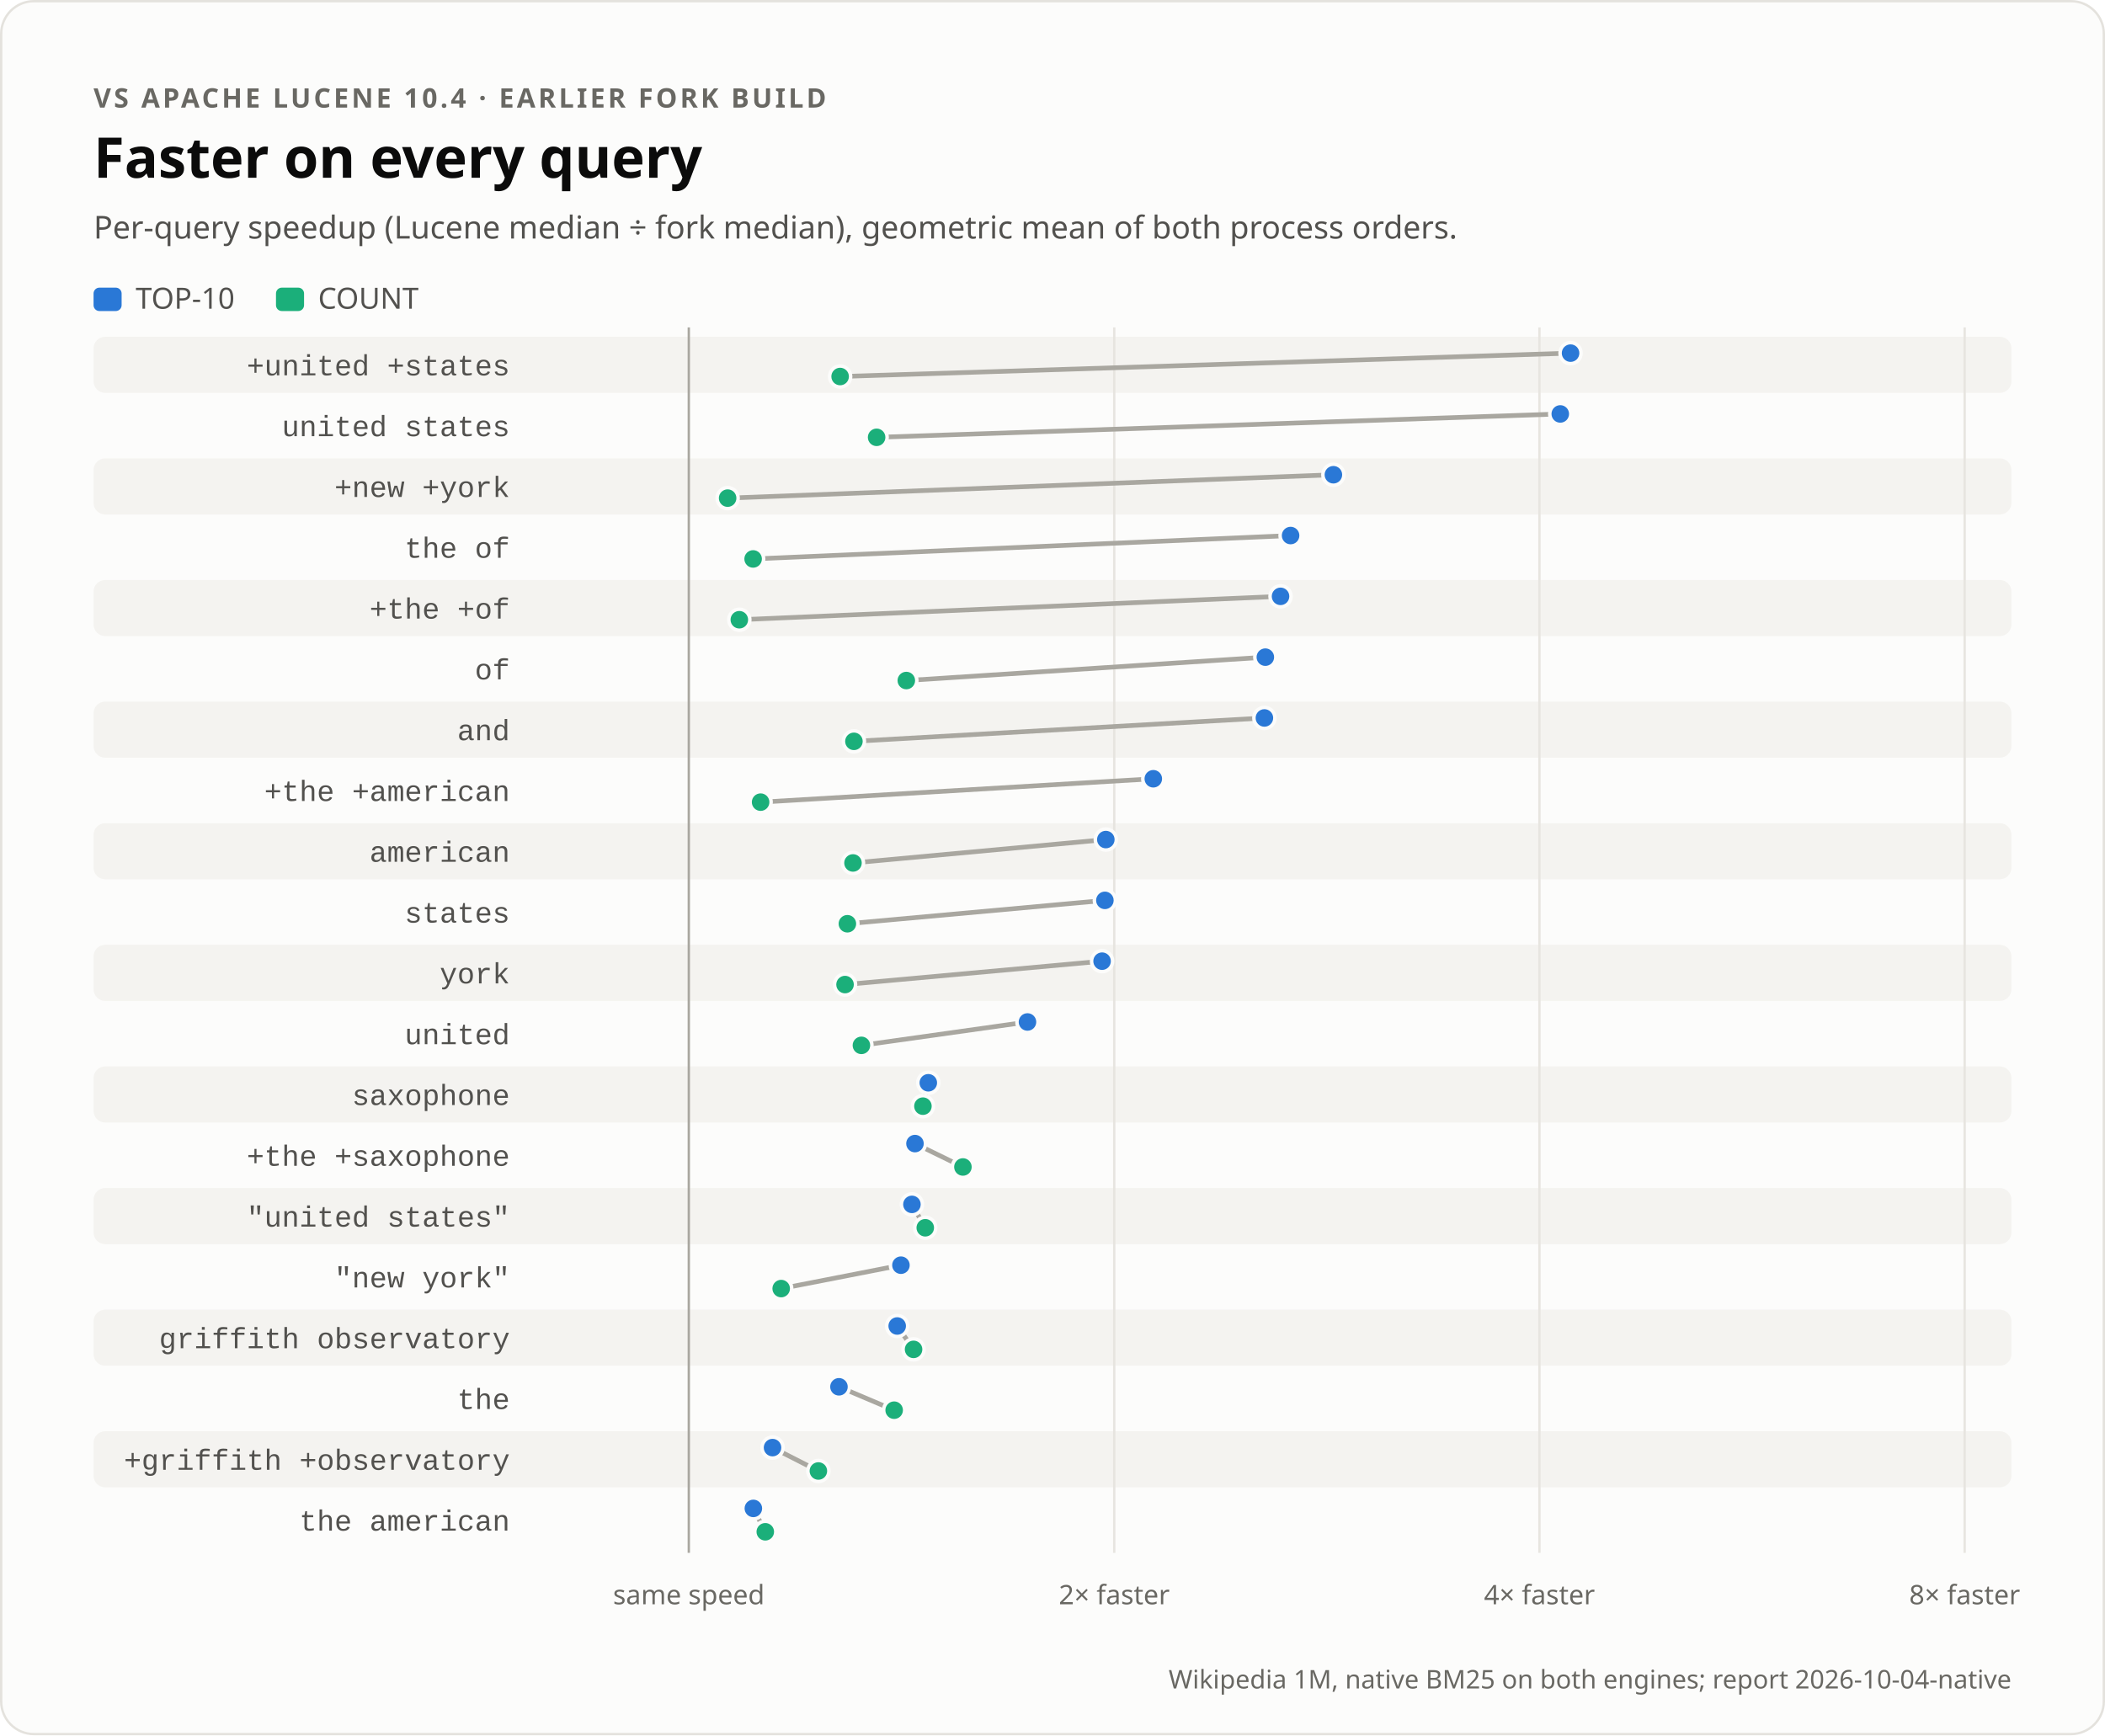
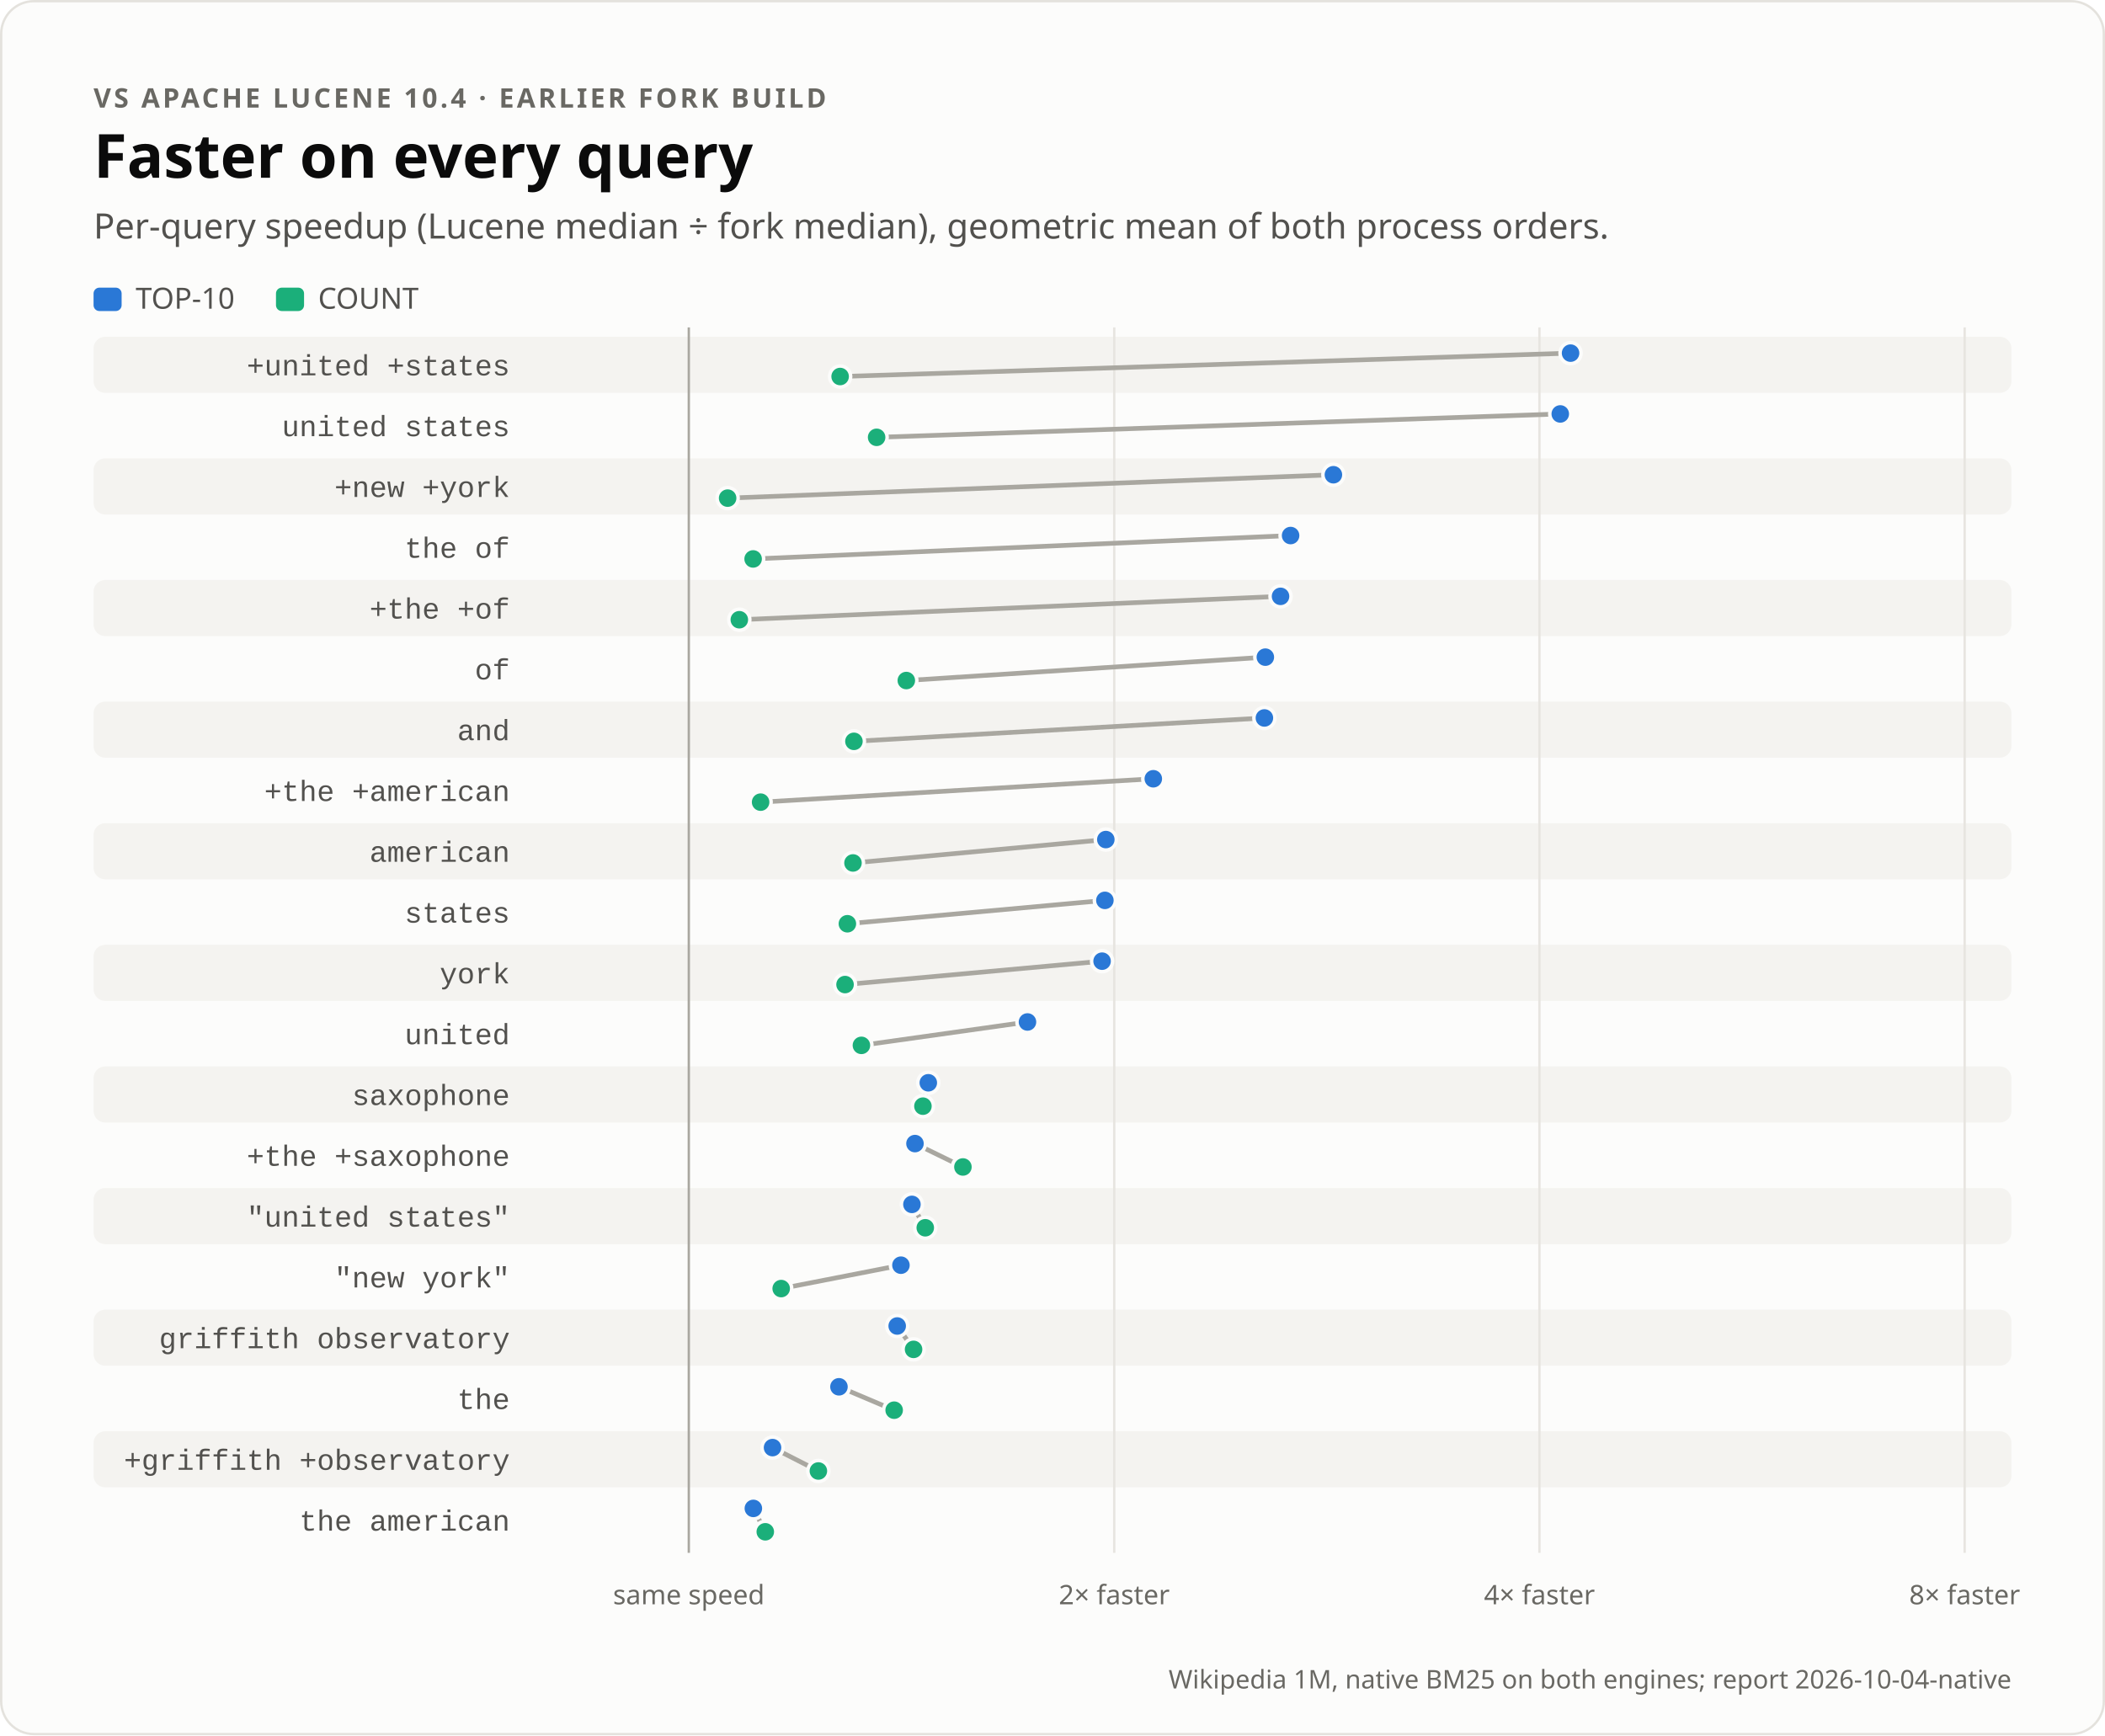
- <svg xmlns="http://www.w3.org/2000/svg" width="900" height="742" viewBox="0 0 900 742" role="img">
+ <svg xmlns="http://www.w3.org/2000/svg" width="900" height="742" viewBox="0 0 900 742" role="img" aria-labelledby="chart-title chart-description">
  <rect x="0.5" y="0.5" width="899" height="741" rx="14" fill="#fcfcfb" stroke="#e4e2dd" />
  <text x="40.0" y="46.0" font-size="11.5" font-weight="600" fill="#696863" text-anchor="start" letter-spacing="1.2" font-family="-apple-system, BlinkMacSystemFont, 'Segoe UI', 'Noto Sans', Helvetica, Arial, sans-serif">VS APACHE LUCENE 10.4 · EARLIER FORK BUILD</text>
-   <text x="40.0" y="76.0" font-size="24" font-weight="700" fill="#0b0b0b" text-anchor="start" font-family="-apple-system, BlinkMacSystemFont, 'Segoe UI', 'Noto Sans', Helvetica, Arial, sans-serif">Faster on every query</text>
-   <text x="40.0" y="102.0" font-size="13.5" font-weight="400" fill="#52514e" text-anchor="start" font-family="-apple-system, BlinkMacSystemFont, 'Segoe UI', 'Noto Sans', Helvetica, Arial, sans-serif">Per-query speedup (Lucene median ÷ fork median), geometric mean of both process orders.</text>
+   <text x="40.0" y="76.0" font-size="26" font-weight="700" fill="#0b0b0b" text-anchor="start" font-family="-apple-system, BlinkMacSystemFont, 'Segoe UI', 'Noto Sans', Helvetica, Arial, sans-serif">Faster on every query</text>
+   <text x="40.0" y="102.0" font-size="15" font-weight="400" fill="#52514e" text-anchor="start" font-family="-apple-system, BlinkMacSystemFont, 'Segoe UI', 'Noto Sans', Helvetica, Arial, sans-serif">Per-query speedup (Lucene median ÷ fork median), geometric mean of both process orders.</text>
  <rect x="40" y="123" width="12" height="10" rx="2.5" fill="#2a78d6" />
  <text x="58.0" y="132.0" font-size="12.5" font-weight="400" fill="#52514e" text-anchor="start" font-family="-apple-system, BlinkMacSystemFont, 'Segoe UI', 'Noto Sans', Helvetica, Arial, sans-serif">TOP-10</text>
  <rect x="118.0" y="123" width="12" height="10" rx="2.5" fill="#1baf7a" />
  <text x="136.0" y="132.0" font-size="12.5" font-weight="400" fill="#52514e" text-anchor="start" font-family="-apple-system, BlinkMacSystemFont, 'Segoe UI', 'Noto Sans', Helvetica, Arial, sans-serif">COUNT</text>
  <rect x="40" y="144" width="820" height="24" rx="5" fill="#f4f3f0" />
  <rect x="40" y="196" width="820" height="24" rx="5" fill="#f4f3f0" />
  <rect x="40" y="248" width="820" height="24" rx="5" fill="#f4f3f0" />
  <rect x="40" y="300" width="820" height="24" rx="5" fill="#f4f3f0" />
  <rect x="40" y="352" width="820" height="24" rx="5" fill="#f4f3f0" />
  <rect x="40" y="404" width="820" height="24" rx="5" fill="#f4f3f0" />
  <rect x="40" y="456" width="820" height="24" rx="5" fill="#f4f3f0" />
  <rect x="40" y="508" width="820" height="24" rx="5" fill="#f4f3f0" />
  <rect x="40" y="560" width="820" height="24" rx="5" fill="#f4f3f0" />
  <rect x="40" y="612" width="820" height="24" rx="5" fill="#f4f3f0" />
  <line x1="294.5" y1="140" x2="294.5" y2="664" stroke="#a9a7a0" stroke-width="1" />
  <text x="294.5" y="686.0" font-size="11.5" font-weight="400" fill="#696863" text-anchor="middle" font-family="-apple-system, BlinkMacSystemFont, 'Segoe UI', 'Noto Sans', Helvetica, Arial, sans-serif">same speed</text>
  <line x1="476.4" y1="140" x2="476.4" y2="664" stroke="#e7e5e0" stroke-width="1" />
  <text x="476.4" y="686.0" font-size="11.5" font-weight="400" fill="#696863" text-anchor="middle" font-family="-apple-system, BlinkMacSystemFont, 'Segoe UI', 'Noto Sans', Helvetica, Arial, sans-serif">2× faster</text>
  <line x1="658.2" y1="140" x2="658.2" y2="664" stroke="#e7e5e0" stroke-width="1" />
  <text x="658.2" y="686.0" font-size="11.5" font-weight="400" fill="#696863" text-anchor="middle" font-family="-apple-system, BlinkMacSystemFont, 'Segoe UI', 'Noto Sans', Helvetica, Arial, sans-serif">4× faster</text>
  <line x1="840.0" y1="140" x2="840.0" y2="664" stroke="#e7e5e0" stroke-width="1" />
  <text x="840.0" y="686.0" font-size="11.5" font-weight="400" fill="#696863" text-anchor="middle" font-family="-apple-system, BlinkMacSystemFont, 'Segoe UI', 'Noto Sans', Helvetica, Arial, sans-serif">8× faster</text>
  <text x="218.0" y="160.5" font-size="12.5" font-weight="400" fill="#52514e" text-anchor="end" font-family="ui-monospace, SFMono-Regular, 'SF Mono', Menlo, Consolas, 'Liberation Mono', monospace">+united +states</text>
  <line x1="671.5" y1="151" x2="359.2" y2="161" stroke="#a9a7a0" stroke-width="2" stroke-linecap="round" />
  <circle cx="671.5" cy="151" r="4.5" fill="#2a78d6" stroke="#fcfcfb" stroke-width="1.5" />
  <circle cx="359.2" cy="161" r="4.5" fill="#1baf7a" stroke="#fcfcfb" stroke-width="1.5" />
  <text x="218.0" y="186.5" font-size="12.5" font-weight="400" fill="#52514e" text-anchor="end" font-family="ui-monospace, SFMono-Regular, 'SF Mono', Menlo, Consolas, 'Liberation Mono', monospace">united states</text>
  <line x1="667.1" y1="177" x2="374.8" y2="187" stroke="#a9a7a0" stroke-width="2" stroke-linecap="round" />
  <circle cx="667.1" cy="177" r="4.5" fill="#2a78d6" stroke="#fcfcfb" stroke-width="1.5" />
  <circle cx="374.8" cy="187" r="4.5" fill="#1baf7a" stroke="#fcfcfb" stroke-width="1.5" />
  <text x="218.0" y="212.5" font-size="12.5" font-weight="400" fill="#52514e" text-anchor="end" font-family="ui-monospace, SFMono-Regular, 'SF Mono', Menlo, Consolas, 'Liberation Mono', monospace">+new +york</text>
  <line x1="570.1" y1="203" x2="311.1" y2="213" stroke="#a9a7a0" stroke-width="2" stroke-linecap="round" />
  <circle cx="570.1" cy="203" r="4.5" fill="#2a78d6" stroke="#fcfcfb" stroke-width="1.5" />
  <circle cx="311.1" cy="213" r="4.5" fill="#1baf7a" stroke="#fcfcfb" stroke-width="1.5" />
  <text x="218.0" y="238.5" font-size="12.5" font-weight="400" fill="#52514e" text-anchor="end" font-family="ui-monospace, SFMono-Regular, 'SF Mono', Menlo, Consolas, 'Liberation Mono', monospace">the of</text>
  <line x1="551.8" y1="229" x2="322.0" y2="239" stroke="#a9a7a0" stroke-width="2" stroke-linecap="round" />
  <circle cx="551.8" cy="229" r="4.5" fill="#2a78d6" stroke="#fcfcfb" stroke-width="1.5" />
  <circle cx="322.0" cy="239" r="4.5" fill="#1baf7a" stroke="#fcfcfb" stroke-width="1.5" />
  <text x="218.0" y="264.5" font-size="12.5" font-weight="400" fill="#52514e" text-anchor="end" font-family="ui-monospace, SFMono-Regular, 'SF Mono', Menlo, Consolas, 'Liberation Mono', monospace">+the +of</text>
  <line x1="547.5" y1="255" x2="316.1" y2="265" stroke="#a9a7a0" stroke-width="2" stroke-linecap="round" />
  <circle cx="547.5" cy="255" r="4.5" fill="#2a78d6" stroke="#fcfcfb" stroke-width="1.5" />
  <circle cx="316.1" cy="265" r="4.5" fill="#1baf7a" stroke="#fcfcfb" stroke-width="1.5" />
  <text x="218.0" y="290.5" font-size="12.5" font-weight="400" fill="#52514e" text-anchor="end" font-family="ui-monospace, SFMono-Regular, 'SF Mono', Menlo, Consolas, 'Liberation Mono', monospace">of</text>
  <line x1="541.0" y1="281" x2="387.5" y2="291" stroke="#a9a7a0" stroke-width="2" stroke-linecap="round" />
  <circle cx="541.0" cy="281" r="4.5" fill="#2a78d6" stroke="#fcfcfb" stroke-width="1.5" />
  <circle cx="387.5" cy="291" r="4.5" fill="#1baf7a" stroke="#fcfcfb" stroke-width="1.5" />
  <text x="218.0" y="316.5" font-size="12.5" font-weight="400" fill="#52514e" text-anchor="end" font-family="ui-monospace, SFMono-Regular, 'SF Mono', Menlo, Consolas, 'Liberation Mono', monospace">and</text>
  <line x1="540.6" y1="307" x2="365.1" y2="317" stroke="#a9a7a0" stroke-width="2" stroke-linecap="round" />
  <circle cx="540.6" cy="307" r="4.5" fill="#2a78d6" stroke="#fcfcfb" stroke-width="1.5" />
  <circle cx="365.1" cy="317" r="4.5" fill="#1baf7a" stroke="#fcfcfb" stroke-width="1.5" />
  <text x="218.0" y="342.5" font-size="12.5" font-weight="400" fill="#52514e" text-anchor="end" font-family="ui-monospace, SFMono-Regular, 'SF Mono', Menlo, Consolas, 'Liberation Mono', monospace">+the +american</text>
  <line x1="493.1" y1="333" x2="325.2" y2="343" stroke="#a9a7a0" stroke-width="2" stroke-linecap="round" />
  <circle cx="493.1" cy="333" r="4.5" fill="#2a78d6" stroke="#fcfcfb" stroke-width="1.5" />
  <circle cx="325.2" cy="343" r="4.5" fill="#1baf7a" stroke="#fcfcfb" stroke-width="1.5" />
  <text x="218.0" y="368.5" font-size="12.5" font-weight="400" fill="#52514e" text-anchor="end" font-family="ui-monospace, SFMono-Regular, 'SF Mono', Menlo, Consolas, 'Liberation Mono', monospace">american</text>
  <line x1="472.8" y1="359" x2="364.7" y2="369" stroke="#a9a7a0" stroke-width="2" stroke-linecap="round" />
  <circle cx="472.8" cy="359" r="4.5" fill="#2a78d6" stroke="#fcfcfb" stroke-width="1.5" />
  <circle cx="364.7" cy="369" r="4.5" fill="#1baf7a" stroke="#fcfcfb" stroke-width="1.5" />
  <text x="218.0" y="394.5" font-size="12.5" font-weight="400" fill="#52514e" text-anchor="end" font-family="ui-monospace, SFMono-Regular, 'SF Mono', Menlo, Consolas, 'Liberation Mono', monospace">states</text>
  <line x1="472.4" y1="385" x2="362.3" y2="395" stroke="#a9a7a0" stroke-width="2" stroke-linecap="round" />
  <circle cx="472.4" cy="385" r="4.5" fill="#2a78d6" stroke="#fcfcfb" stroke-width="1.5" />
  <circle cx="362.3" cy="395" r="4.5" fill="#1baf7a" stroke="#fcfcfb" stroke-width="1.5" />
  <text x="218.0" y="420.5" font-size="12.5" font-weight="400" fill="#52514e" text-anchor="end" font-family="ui-monospace, SFMono-Regular, 'SF Mono', Menlo, Consolas, 'Liberation Mono', monospace">york</text>
  <line x1="471.2" y1="411" x2="361.3" y2="421" stroke="#a9a7a0" stroke-width="2" stroke-linecap="round" />
  <circle cx="471.2" cy="411" r="4.5" fill="#2a78d6" stroke="#fcfcfb" stroke-width="1.5" />
  <circle cx="361.3" cy="421" r="4.5" fill="#1baf7a" stroke="#fcfcfb" stroke-width="1.5" />
  <text x="218.0" y="446.5" font-size="12.5" font-weight="400" fill="#52514e" text-anchor="end" font-family="ui-monospace, SFMono-Regular, 'SF Mono', Menlo, Consolas, 'Liberation Mono', monospace">united</text>
  <line x1="439.3" y1="437" x2="368.3" y2="447" stroke="#a9a7a0" stroke-width="2" stroke-linecap="round" />
  <circle cx="439.3" cy="437" r="4.5" fill="#2a78d6" stroke="#fcfcfb" stroke-width="1.5" />
  <circle cx="368.3" cy="447" r="4.5" fill="#1baf7a" stroke="#fcfcfb" stroke-width="1.5" />
  <text x="218.0" y="472.5" font-size="12.5" font-weight="400" fill="#52514e" text-anchor="end" font-family="ui-monospace, SFMono-Regular, 'SF Mono', Menlo, Consolas, 'Liberation Mono', monospace">saxophone</text>
  <line x1="396.9" y1="463" x2="394.6" y2="473" stroke="#a9a7a0" stroke-width="2" stroke-linecap="round" />
  <circle cx="396.9" cy="463" r="4.5" fill="#2a78d6" stroke="#fcfcfb" stroke-width="1.5" />
  <circle cx="394.6" cy="473" r="4.5" fill="#1baf7a" stroke="#fcfcfb" stroke-width="1.5" />
  <text x="218.0" y="498.5" font-size="12.5" font-weight="400" fill="#52514e" text-anchor="end" font-family="ui-monospace, SFMono-Regular, 'SF Mono', Menlo, Consolas, 'Liberation Mono', monospace">+the +saxophone</text>
  <line x1="391.2" y1="489" x2="411.7" y2="499" stroke="#a9a7a0" stroke-width="2" stroke-linecap="round" />
  <circle cx="391.2" cy="489" r="4.5" fill="#2a78d6" stroke="#fcfcfb" stroke-width="1.5" />
  <circle cx="411.7" cy="499" r="4.5" fill="#1baf7a" stroke="#fcfcfb" stroke-width="1.5" />
  <text x="218.0" y="524.5" font-size="12.5" font-weight="400" fill="#52514e" text-anchor="end" font-family="ui-monospace, SFMono-Regular, 'SF Mono', Menlo, Consolas, 'Liberation Mono', monospace">"united states"</text>
  <line x1="389.9" y1="515" x2="395.6" y2="525" stroke="#a9a7a0" stroke-width="2" stroke-linecap="round" />
  <circle cx="389.9" cy="515" r="4.5" fill="#2a78d6" stroke="#fcfcfb" stroke-width="1.5" />
  <circle cx="395.6" cy="525" r="4.5" fill="#1baf7a" stroke="#fcfcfb" stroke-width="1.5" />
  <text x="218.0" y="550.5" font-size="12.5" font-weight="400" fill="#52514e" text-anchor="end" font-family="ui-monospace, SFMono-Regular, 'SF Mono', Menlo, Consolas, 'Liberation Mono', monospace">"new york"</text>
  <line x1="385.2" y1="541" x2="334.0" y2="551" stroke="#a9a7a0" stroke-width="2" stroke-linecap="round" />
  <circle cx="385.2" cy="541" r="4.5" fill="#2a78d6" stroke="#fcfcfb" stroke-width="1.5" />
  <circle cx="334.0" cy="551" r="4.5" fill="#1baf7a" stroke="#fcfcfb" stroke-width="1.5" />
  <text x="218.0" y="576.5" font-size="12.5" font-weight="400" fill="#52514e" text-anchor="end" font-family="ui-monospace, SFMono-Regular, 'SF Mono', Menlo, Consolas, 'Liberation Mono', monospace">griffith observatory</text>
  <line x1="383.6" y1="567" x2="390.6" y2="577" stroke="#a9a7a0" stroke-width="2" stroke-linecap="round" />
  <circle cx="383.6" cy="567" r="4.5" fill="#2a78d6" stroke="#fcfcfb" stroke-width="1.5" />
  <circle cx="390.6" cy="577" r="4.5" fill="#1baf7a" stroke="#fcfcfb" stroke-width="1.5" />
  <text x="218.0" y="602.5" font-size="12.5" font-weight="400" fill="#52514e" text-anchor="end" font-family="ui-monospace, SFMono-Regular, 'SF Mono', Menlo, Consolas, 'Liberation Mono', monospace">the</text>
  <line x1="358.7" y1="593" x2="382.3" y2="603" stroke="#a9a7a0" stroke-width="2" stroke-linecap="round" />
  <circle cx="358.7" cy="593" r="4.5" fill="#2a78d6" stroke="#fcfcfb" stroke-width="1.5" />
  <circle cx="382.3" cy="603" r="4.5" fill="#1baf7a" stroke="#fcfcfb" stroke-width="1.5" />
  <text x="218.0" y="628.5" font-size="12.5" font-weight="400" fill="#52514e" text-anchor="end" font-family="ui-monospace, SFMono-Regular, 'SF Mono', Menlo, Consolas, 'Liberation Mono', monospace">+griffith +observatory</text>
  <line x1="330.3" y1="619" x2="349.9" y2="629" stroke="#a9a7a0" stroke-width="2" stroke-linecap="round" />
  <circle cx="330.3" cy="619" r="4.5" fill="#2a78d6" stroke="#fcfcfb" stroke-width="1.5" />
  <circle cx="349.9" cy="629" r="4.5" fill="#1baf7a" stroke="#fcfcfb" stroke-width="1.5" />
  <text x="218.0" y="654.5" font-size="12.5" font-weight="400" fill="#52514e" text-anchor="end" font-family="ui-monospace, SFMono-Regular, 'SF Mono', Menlo, Consolas, 'Liberation Mono', monospace">the american</text>
  <line x1="322.1" y1="645" x2="327.2" y2="655" stroke="#a9a7a0" stroke-width="2" stroke-linecap="round" />
  <circle cx="322.1" cy="645" r="4.5" fill="#2a78d6" stroke="#fcfcfb" stroke-width="1.5" />
  <circle cx="327.2" cy="655" r="4.5" fill="#1baf7a" stroke="#fcfcfb" stroke-width="1.5" />
  <text x="860.0" y="722.0" font-size="11" font-weight="400" fill="#696863" text-anchor="end" font-family="-apple-system, BlinkMacSystemFont, 'Segoe UI', 'Noto Sans', Helvetica, Arial, sans-serif">Wikipedia 1M, native BM25 on both engines; report 2026-10-04-native</text>
</svg>
